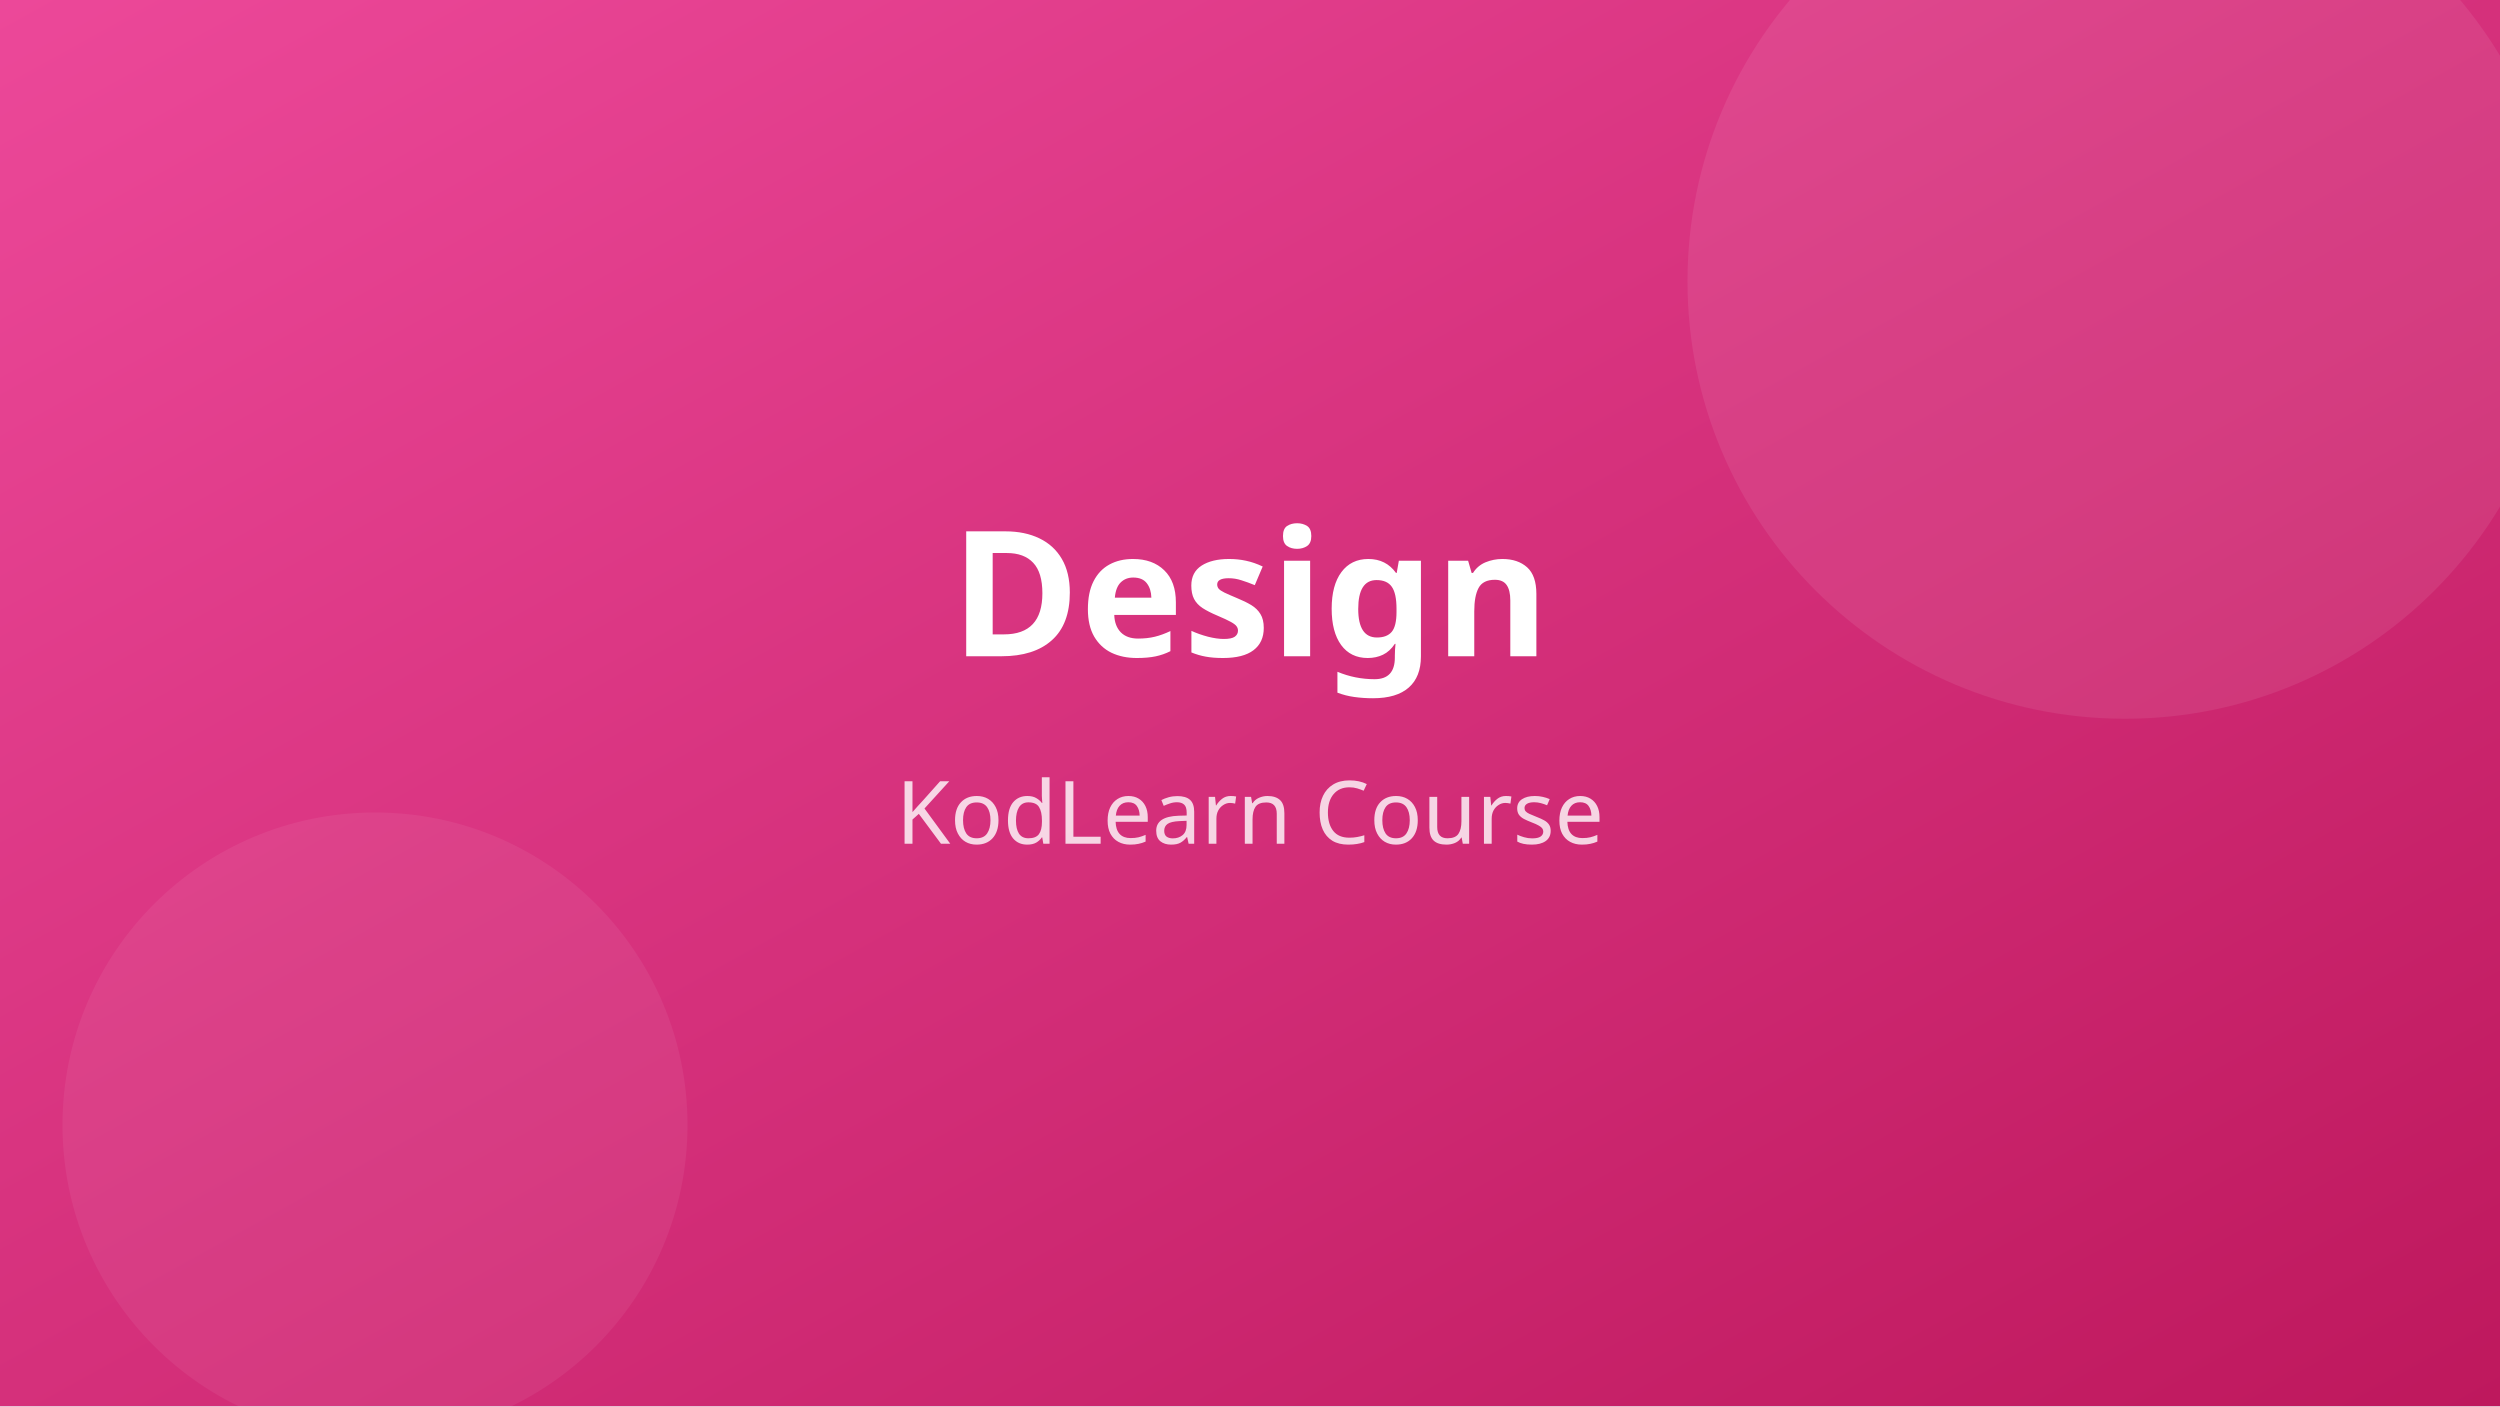
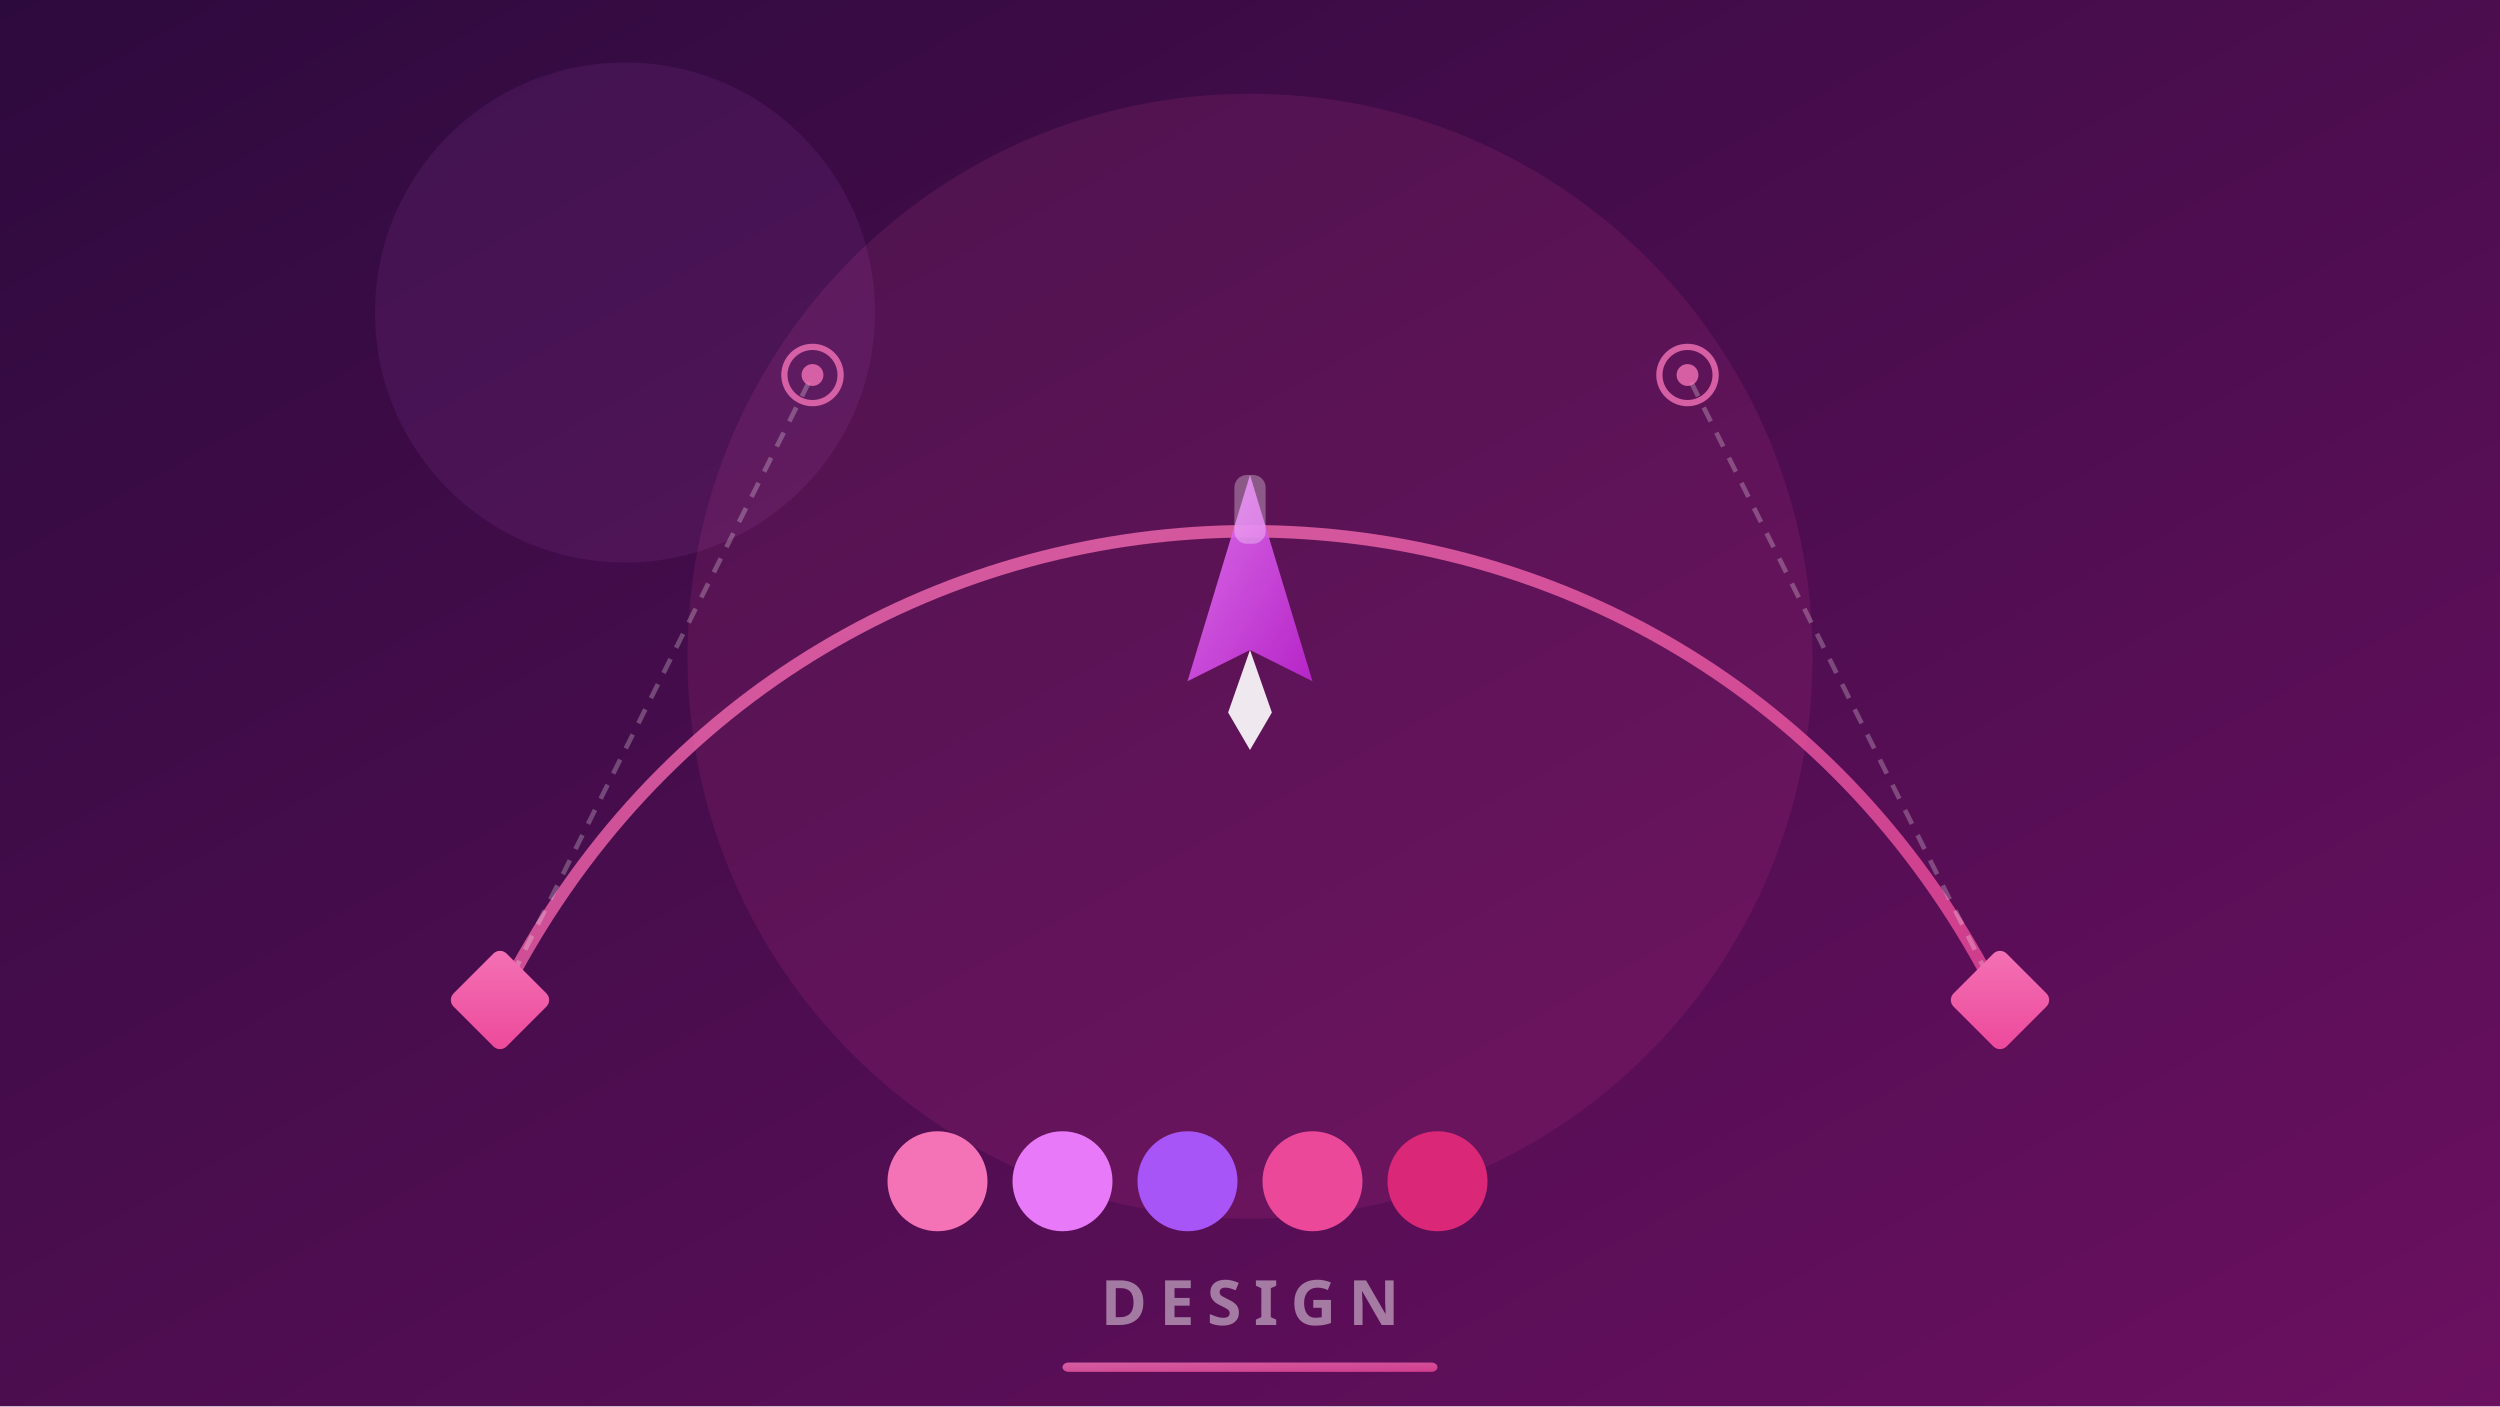
- <svg xmlns="http://www.w3.org/2000/svg" width="400" height="225" viewBox="0 0 400 225">
+ <svg xmlns="http://www.w3.org/2000/svg" viewBox="0 0 800 450">
  <defs>
    <linearGradient id="bg" x1="0%" y1="0%" x2="100%" y2="100%">
-       <stop offset="0%" stop-color="#ec4899" />
-       <stop offset="100%" stop-color="#be185d" />
+       <stop offset="0%" stop-color="#2d0a3e" />
+       <stop offset="100%" stop-color="#6b1060" />
+     </linearGradient>
+     <linearGradient id="pink" x1="0%" y1="0%" x2="100%" y2="100%">
+       <stop offset="0%" stop-color="#f472b6" />
+       <stop offset="100%" stop-color="#ec4899" />
+     </linearGradient>
+     <linearGradient id="magenta" x1="0%" y1="0%" x2="100%" y2="100%">
+       <stop offset="0%" stop-color="#e879f9" />
+       <stop offset="100%" stop-color="#c026d3" />
    </linearGradient>
  </defs>
-   <rect width="400" height="225" fill="url(#bg)" />
-   <circle cx="340" cy="45" r="70" fill="rgba(255,255,255,0.08)" />
-   <circle cx="60" cy="180" r="50" fill="rgba(255,255,255,0.06)" />
-   <text x="200" y="105" font-family="system-ui,sans-serif" font-size="28" font-weight="700" fill="white" text-anchor="middle">Design</text>
-   <text x="200" y="135" font-family="system-ui,sans-serif" font-size="14" font-weight="400" fill="rgba(255,255,255,0.8)" text-anchor="middle">KodLearn Course</text>
+   <rect width="800" height="450" fill="url(#bg)" />
+   <circle cx="400" cy="210" r="180" fill="rgba(236,72,153,0.12)" />
+   <circle cx="200" cy="100" r="80" fill="rgba(232,121,249,0.08)" />
+   <path d="M 160 320 C 260 120, 540 120, 640 320" fill="none" stroke="url(#pink)" stroke-width="4" stroke-linecap="round" opacity="0.8" />
+   <line x1="160" y1="320" x2="260" y2="120" stroke="rgba(255,255,255,0.25)" stroke-width="1.5" stroke-dasharray="5,4" />
+   <line x1="640" y1="320" x2="540" y2="120" stroke="rgba(255,255,255,0.25)" stroke-width="1.5" stroke-dasharray="5,4" />
+   <rect x="148" y="308" width="24" height="24" rx="3" fill="url(#pink)" transform="rotate(45 160 320)" />
+   <rect x="628" y="308" width="24" height="24" rx="3" fill="url(#pink)" transform="rotate(45 640 320)" />
+   <circle cx="260" cy="120" r="9" fill="none" stroke="rgba(244,114,182,0.8)" stroke-width="2" />
+   <circle cx="260" cy="120" r="3.5" fill="rgba(244,114,182,0.8)" />
+   <circle cx="540" cy="120" r="9" fill="none" stroke="rgba(244,114,182,0.8)" stroke-width="2" />
+   <circle cx="540" cy="120" r="3.5" fill="rgba(244,114,182,0.8)" />
+   <g transform="translate(400,200)">
+     <polygon points="0,-48 20,18 0,8 -20,18" fill="url(#magenta)" opacity="0.9" />
+     <polygon points="0,8 7,28 0,40 -7,28" fill="rgba(255,255,255,0.9)" />
+     <rect x="-5" y="-48" width="10" height="22" rx="4" fill="rgba(255,255,255,0.3)" />
+   </g>
+   <circle cx="300" cy="378" r="16" fill="#f472b6" />
+   <circle cx="340" cy="378" r="16" fill="#e879f9" />
+   <circle cx="380" cy="378" r="16" fill="#a855f7" />
+   <circle cx="420" cy="378" r="16" fill="#ec4899" />
+   <circle cx="460" cy="378" r="16" fill="#db2777" />
+   <text x="400" y="424" font-family="system-ui,sans-serif" font-size="20" font-weight="600" fill="rgba(255,255,255,0.45)" text-anchor="middle" letter-spacing="4">DESIGN</text>
+   <rect x="340" y="436" width="120" height="3" rx="2" fill="url(#pink)" opacity="0.8" />
</svg>
